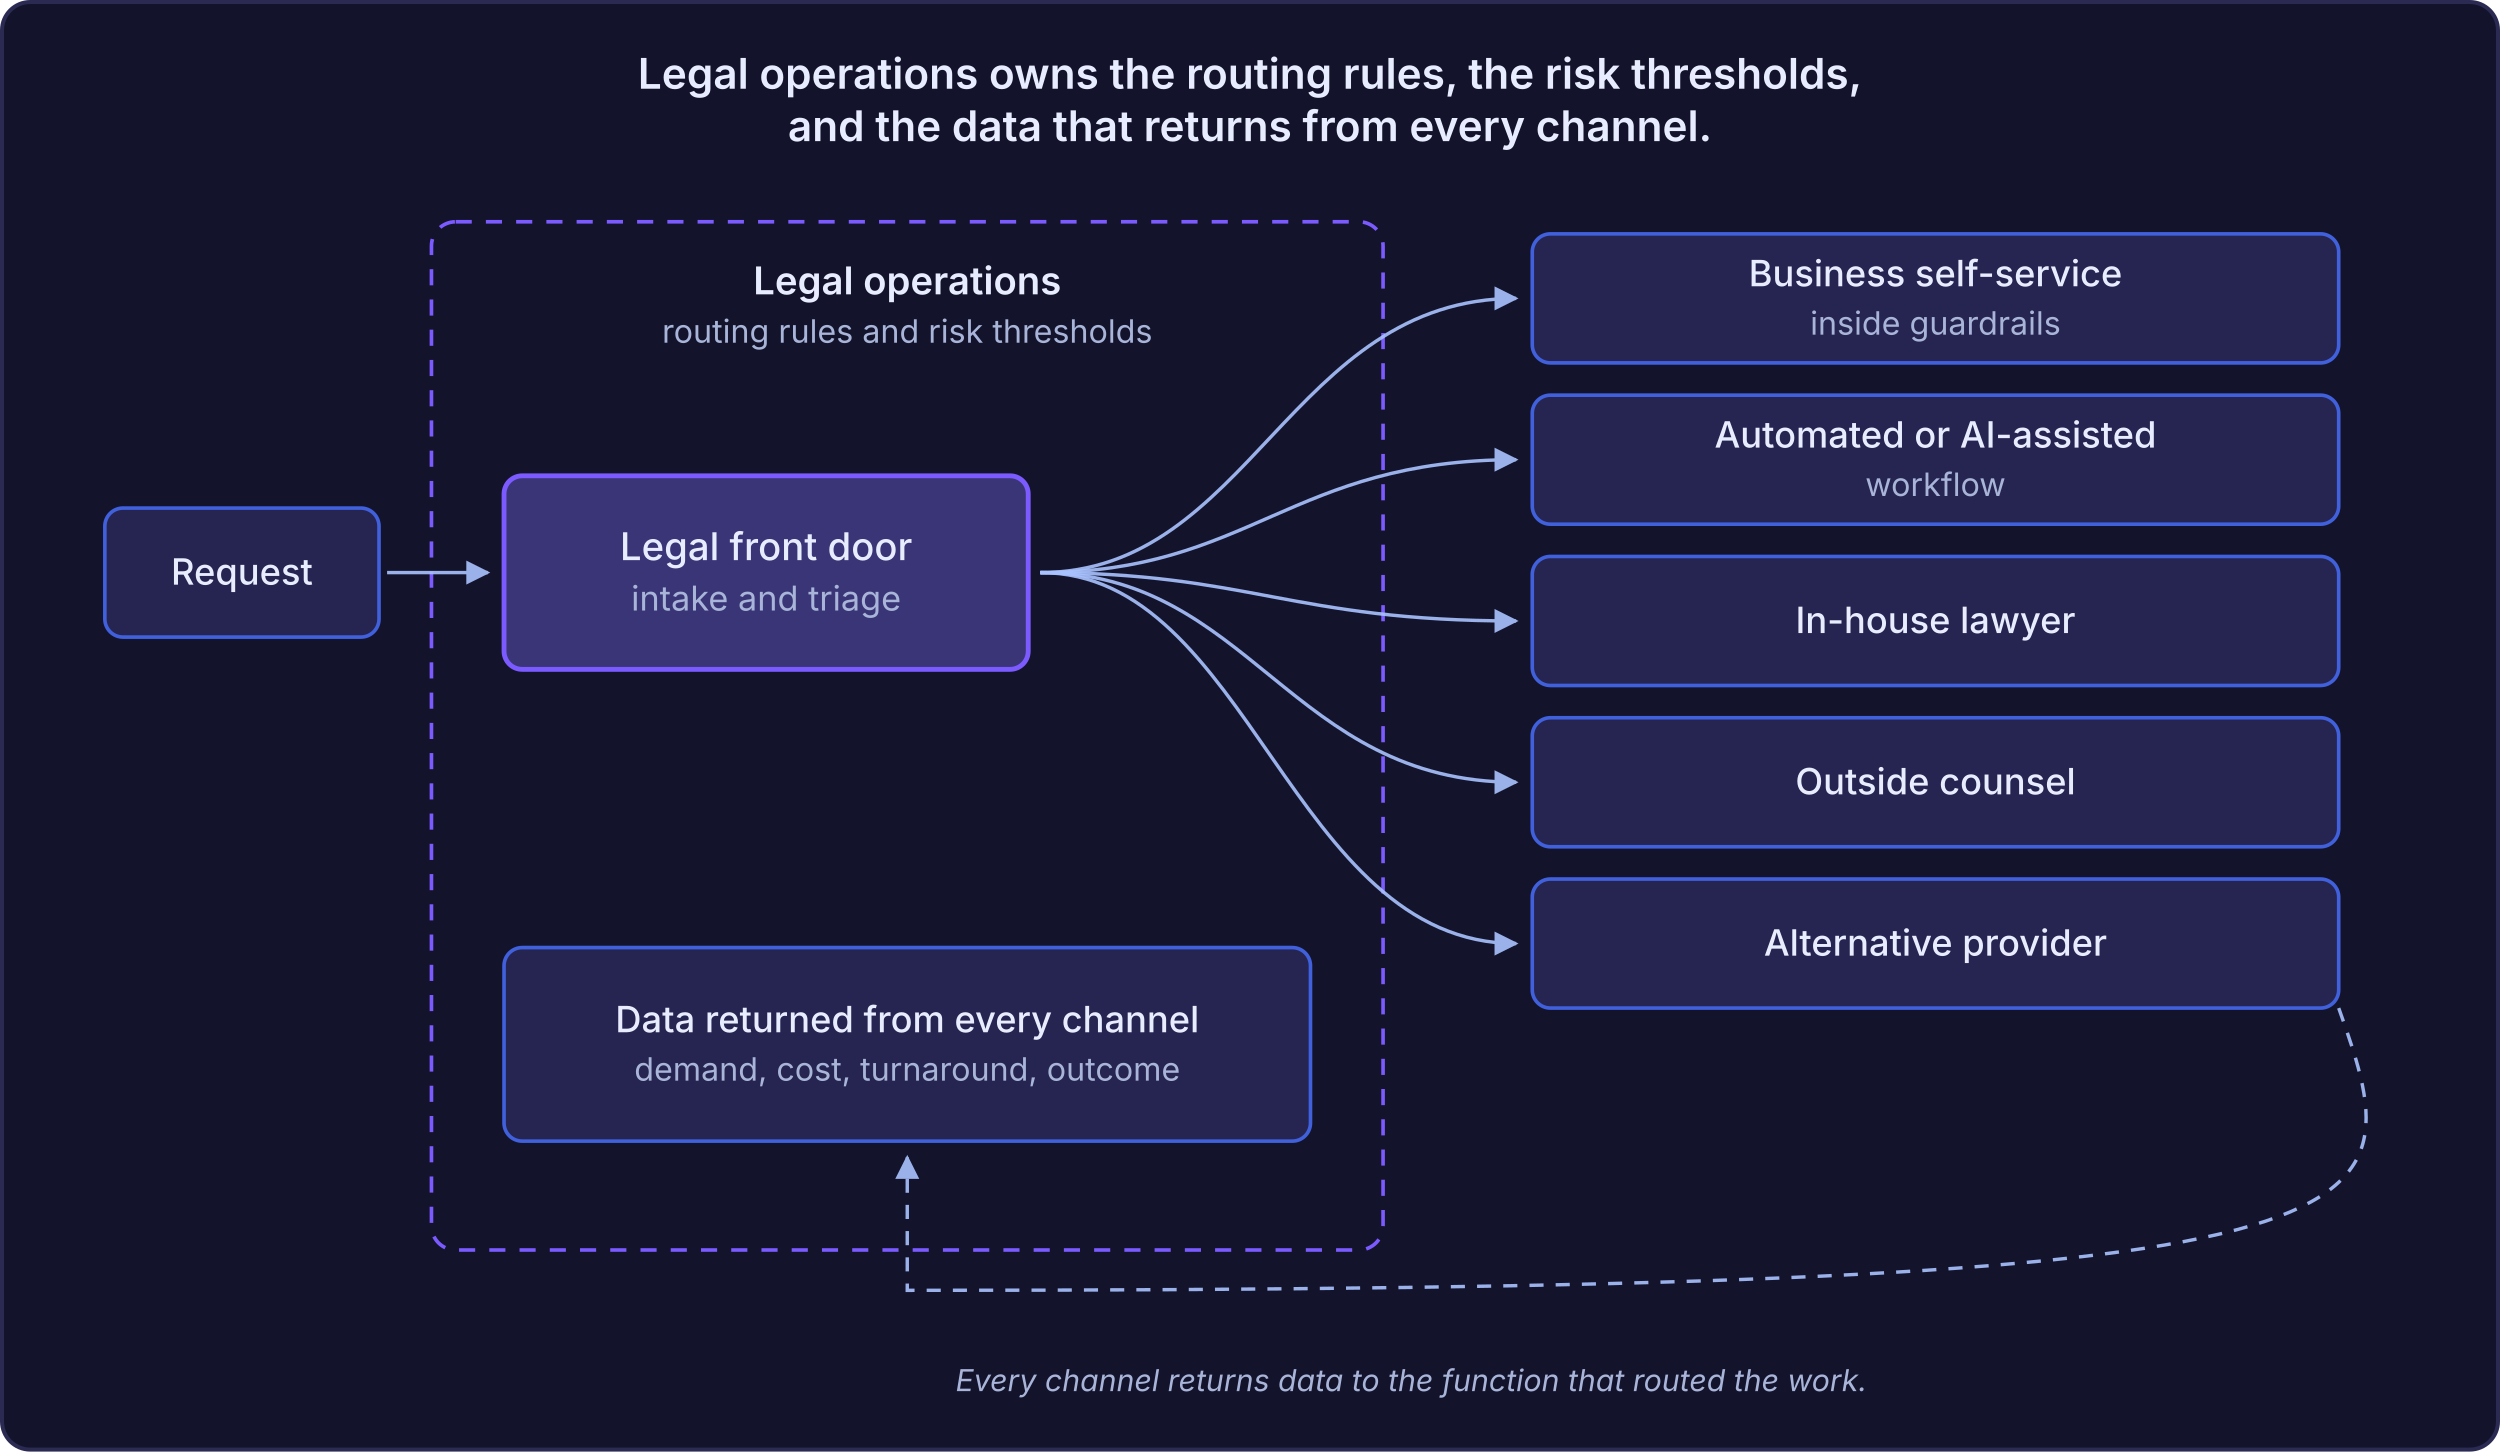
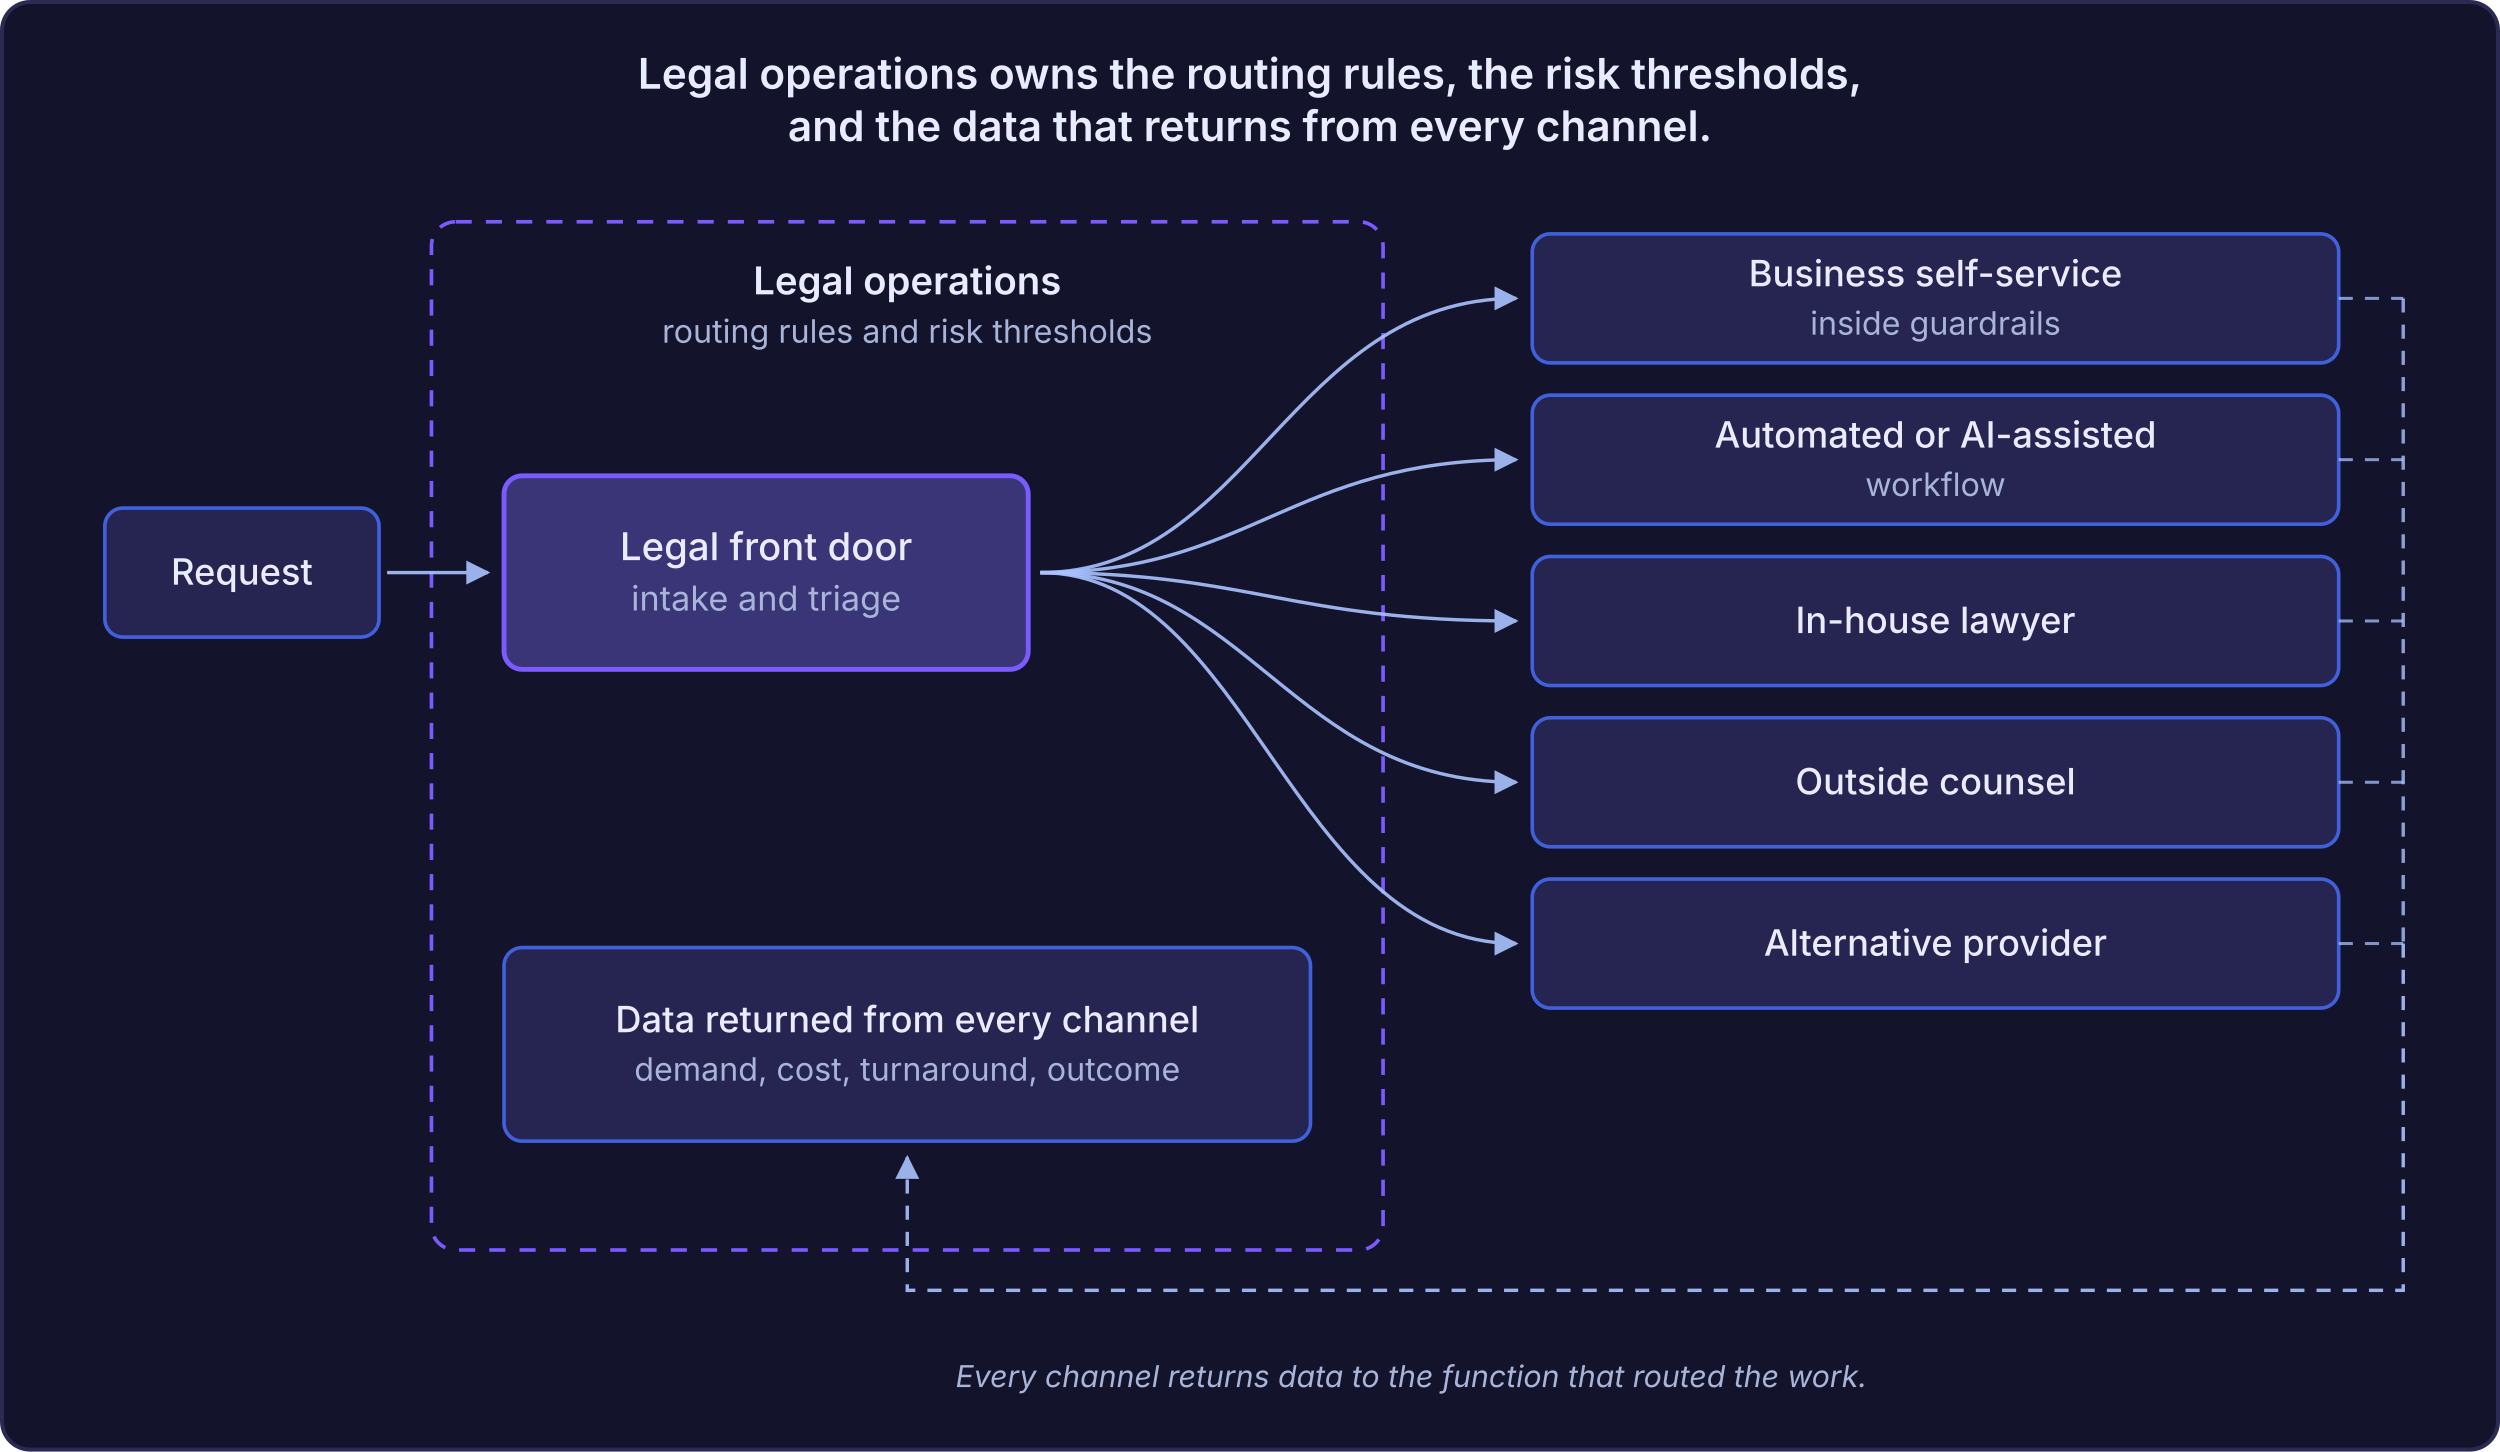
<svg xmlns="http://www.w3.org/2000/svg" viewBox="0 0 1240 720" role="img" aria-labelledby="ex-title ex-desc" font-family="system-ui, -apple-system, 'Segoe UI', Inter, Helvetica, Arial, sans-serif">
  <defs>
    <marker id="arrow" viewBox="0 0 10 10" refX="9" refY="5" markerWidth="7" markerHeight="7" orient="auto-start-reverse">
      <path d="M 0 0 L 10 5 L 0 10 z" fill="#A8C2FF" />
    </marker>
    <marker id="arrowHot" viewBox="0 0 10 10" refX="9" refY="5" markerWidth="7" markerHeight="7" orient="auto-start-reverse">
      <path d="M 0 0 L 10 5 L 0 10 z" fill="#4C63FF" />
    </marker>
  </defs>
  <rect x="1" y="1" width="1238" height="718" rx="14" fill="#13132B" stroke="#2A2A52" stroke-width="2" />
  <text x="620" y="44" text-anchor="middle" font-size="21" fill="#E8ECFF" font-weight="600">Legal operations owns the routing rules, the risk thresholds,</text>
  <text x="620" y="70" text-anchor="middle" font-size="21" fill="#E8ECFF" font-weight="600">and the data that returns from every channel.</text>
  <rect x="214" y="110" width="472" height="510" rx="12" fill="none" stroke="#7B5BFF" stroke-width="1.8" stroke-dasharray="8 7" />
  <text x="450" y="146" text-anchor="middle" font-size="19" fill="#E8ECFF" font-weight="600">Legal operations</text>
  <text x="450" y="170" text-anchor="middle" font-size="16" fill="#A8B4D8" font-weight="400">routing rules and risk thresholds</text>
  <rect x="52" y="252" width="136" height="64" rx="9" fill="#262450" stroke="#4060DC" stroke-width="1.8" />
  <text x="120" y="290" text-anchor="middle" font-size="18" fill="#E8ECFF" font-weight="500">Request</text>
  <line x1="192" y1="284" x2="242" y2="284" stroke="#A8C2FF" stroke-width="1.7" opacity="0.9" marker-end="url(#arrow)" />
  <rect x="250" y="236" width="260" height="96" rx="9" fill="#3A3576" stroke="#7B5BFF" stroke-width="2.4" />
  <text x="380" y="277.833" text-anchor="middle" font-size="19" fill="#E8ECFF" font-weight="500">Legal front door</text>
  <text x="380" y="302.833" text-anchor="middle" font-size="17" fill="#A8B4D8" font-weight="400">intake and triage</text>
  <rect x="760" y="116" width="400" height="64" rx="9" fill="#262450" stroke="#4060DC" stroke-width="1.8" />
  <text x="960" y="142" text-anchor="middle" font-size="18" fill="#E8ECFF" font-weight="500">Business self-service</text>
  <text x="960" y="166" text-anchor="middle" font-size="16" fill="#A8B4D8" font-weight="400">inside guardrails</text>
  <rect x="760" y="196" width="400" height="64" rx="9" fill="#262450" stroke="#4060DC" stroke-width="1.8" />
  <text x="960" y="222" text-anchor="middle" font-size="18" fill="#E8ECFF" font-weight="500">Automated or AI-assisted</text>
  <text x="960" y="246" text-anchor="middle" font-size="16" fill="#A8B4D8" font-weight="400">workflow</text>
  <rect x="760" y="276" width="400" height="64" rx="9" fill="#262450" stroke="#4060DC" stroke-width="1.8" />
  <text x="960" y="314" text-anchor="middle" font-size="18" fill="#E8ECFF" font-weight="500">In-house lawyer</text>
  <rect x="760" y="356" width="400" height="64" rx="9" fill="#262450" stroke="#4060DC" stroke-width="1.8" />
  <text x="960" y="394" text-anchor="middle" font-size="18" fill="#E8ECFF" font-weight="500">Outside counsel</text>
  <rect x="760" y="436" width="400" height="64" rx="9" fill="#262450" stroke="#4060DC" stroke-width="1.8" />
  <text x="960" y="474" text-anchor="middle" font-size="18" fill="#E8ECFF" font-weight="500">Alternative provider</text>
  <path d="M 516 284 C 620 284, 640 148, 752 148" fill="none" stroke="#A8C2FF" stroke-width="1.7" opacity="0.9" marker-end="url(#arrow)" />
  <path d="M 516 284 C 620 284, 640 228, 752 228" fill="none" stroke="#A8C2FF" stroke-width="1.7" opacity="0.9" marker-end="url(#arrow)" />
  <path d="M 516 284 C 620 284, 640 308, 752 308" fill="none" stroke="#A8C2FF" stroke-width="1.7" opacity="0.9" marker-end="url(#arrow)" />
  <path d="M 516 284 C 620 284, 640 388, 752 388" fill="none" stroke="#A8C2FF" stroke-width="1.7" opacity="0.9" marker-end="url(#arrow)" />
  <path d="M 516 284 C 620 284, 640 468, 752 468" fill="none" stroke="#A8C2FF" stroke-width="1.7" opacity="0.9" marker-end="url(#arrow)" />
  <rect x="250" y="470" width="400" height="96" rx="9" fill="#262450" stroke="#4060DC" stroke-width="1.8" />
  <text x="450" y="512" text-anchor="middle" font-size="18" fill="#E8ECFF" font-weight="500">Data returned from every channel</text>
  <text x="450" y="536" text-anchor="middle" font-size="16" fill="#A8B4D8" font-weight="400">demand, cost, turnaround, outcome</text>
-   <path d="M 1160 500 C 1200 612, 1200 640, 450 640 L 450 574" fill="none" stroke="#A8C2FF" stroke-width="1.7" opacity="0.9" stroke-dasharray="7 6" marker-end="url(#arrow)" />
-   <text x="700" y="690" text-anchor="middle" font-size="15" fill="#A8B4D8" font-weight="400" font-style="italic">Every channel returns data to the function that routed the work.</text>
+   <line x1="1160" y1="148" x2="1192" y2="148" stroke="#A8C2FF" stroke-width="1.5" opacity="0.75" stroke-dasharray="7 6" />
+   <line x1="1160" y1="228" x2="1192" y2="228" stroke="#A8C2FF" stroke-width="1.5" opacity="0.75" stroke-dasharray="7 6" />
+   <line x1="1160" y1="308" x2="1192" y2="308" stroke="#A8C2FF" stroke-width="1.5" opacity="0.75" stroke-dasharray="7 6" />
+   <line x1="1160" y1="388" x2="1192" y2="388" stroke="#A8C2FF" stroke-width="1.5" opacity="0.75" stroke-dasharray="7 6" />
+   <line x1="1160" y1="468" x2="1192" y2="468" stroke="#A8C2FF" stroke-width="1.5" opacity="0.75" stroke-dasharray="7 6" />
+   <line x1="1192" y1="148" x2="1192" y2="468" stroke="#A8C2FF" stroke-width="1.7" opacity="0.8" stroke-dasharray="7 6" />
+   <path d="M 1192 468 L 1192 640 L 450 640 L 450 574" fill="none" stroke="#A8C2FF" stroke-width="1.7" opacity="0.9" stroke-dasharray="7 6" marker-end="url(#arrow)" />
+   <text x="700" y="688" text-anchor="middle" font-size="15" fill="#A8B4D8" font-weight="400" font-style="italic">Every channel returns data to the function that routed the work.</text>
</svg>
